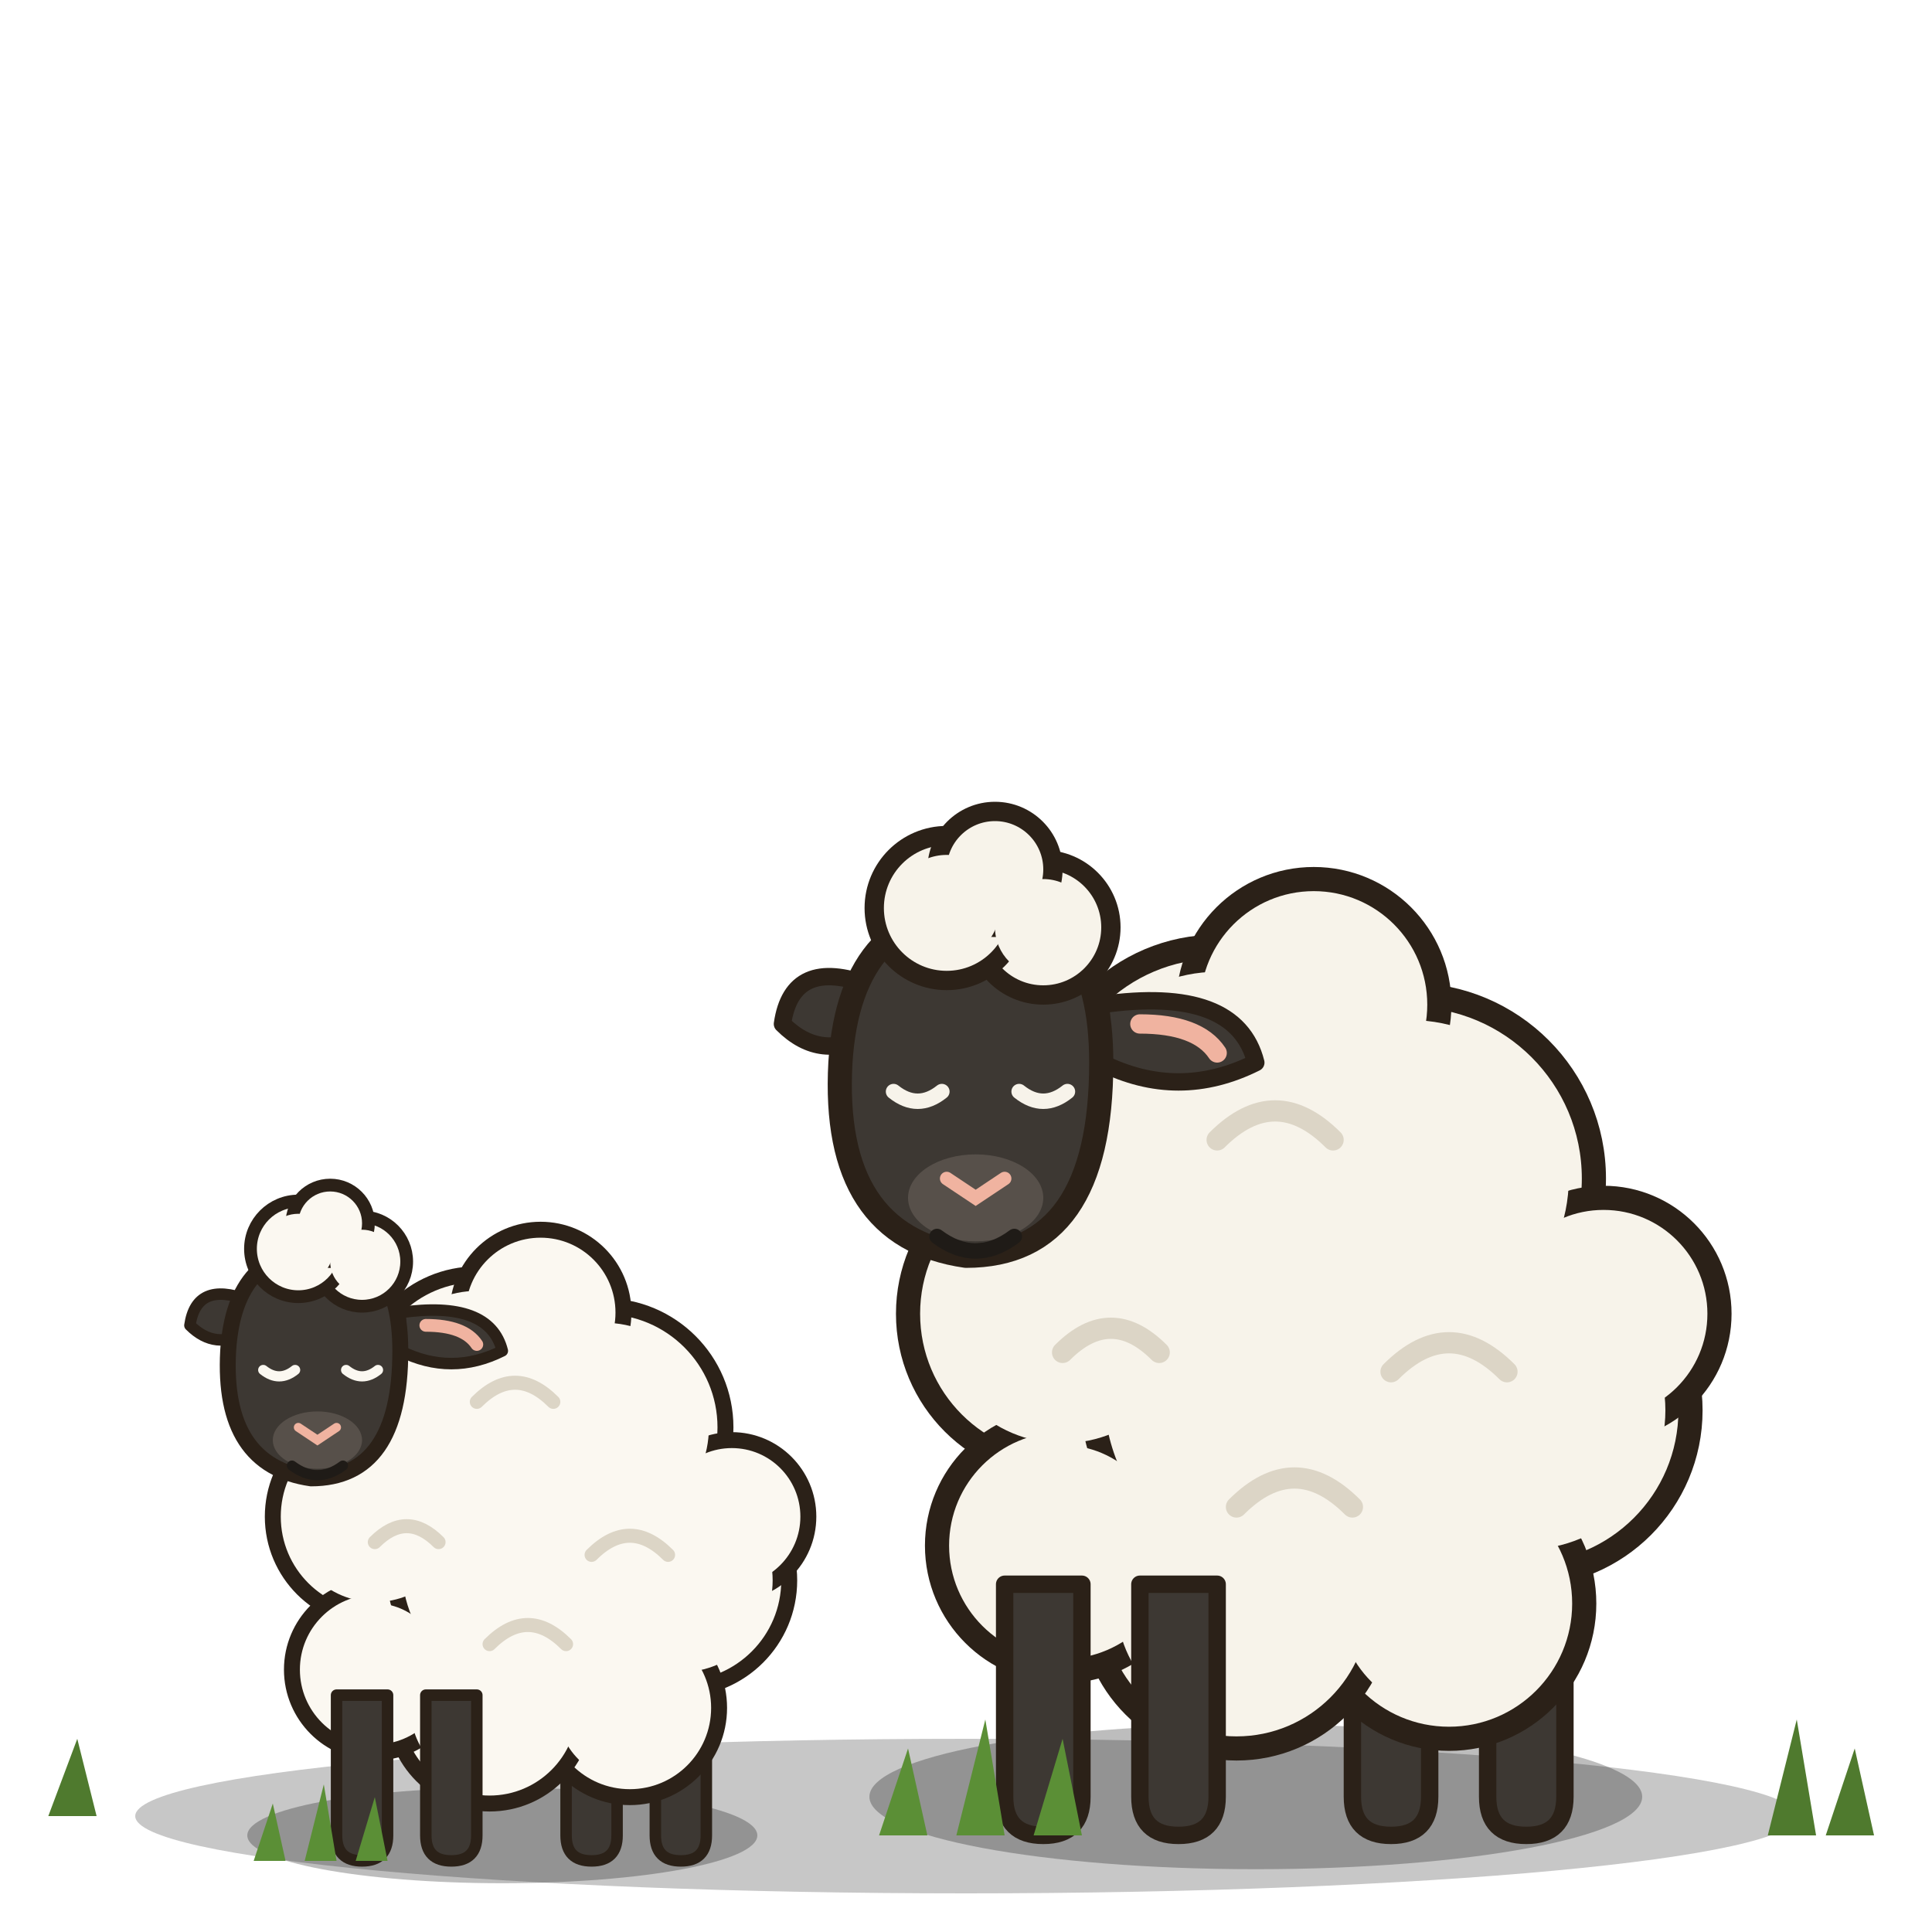
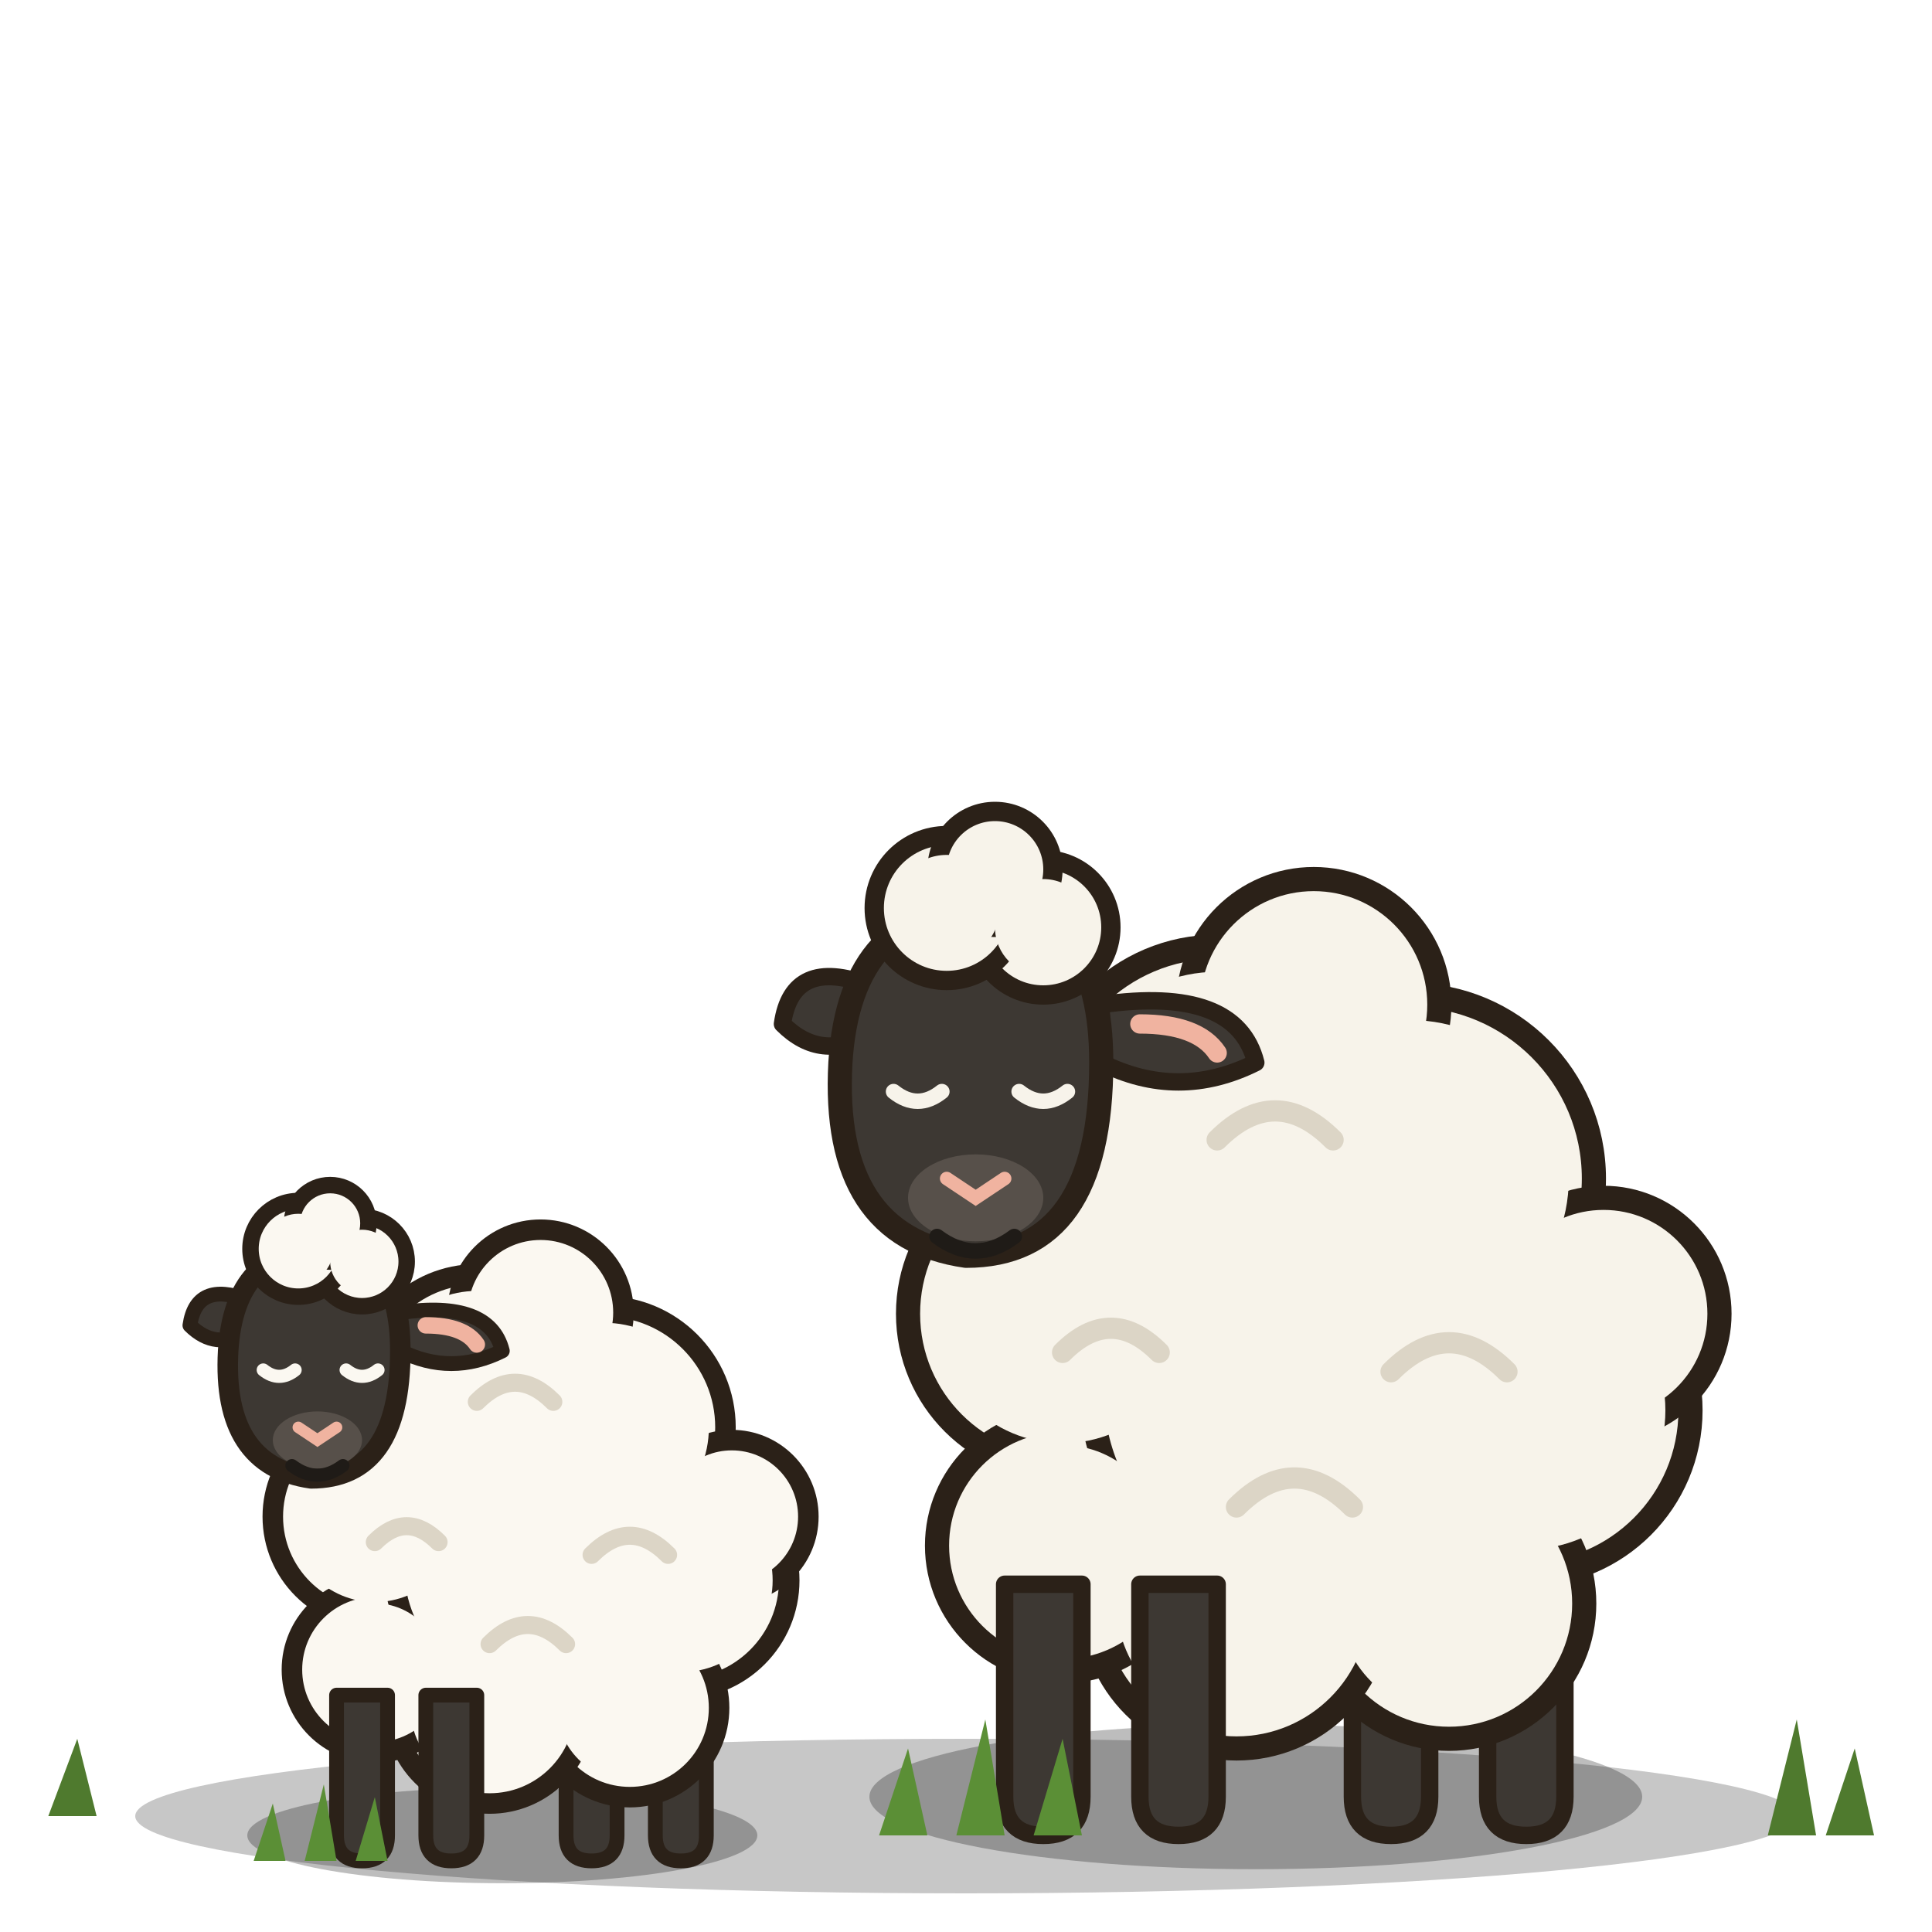
<svg xmlns="http://www.w3.org/2000/svg" width="200" height="200" viewBox="0 0 200 200">
  <defs>
-     <style>.o{stroke:#2b2118;stroke-width:2.5;stroke-linejoin:round;stroke-linecap:round}.i{stroke:#2b2118;stroke-width:1.8;stroke-linejoin:round;stroke-linecap:round}.p{transform-box:fill-box}.head{transform-origin:30% 95%;animation:gz 1.6s ease-in-out infinite}@keyframes gz{0%,100%{transform:translate(-6px,40px) rotate(20deg)}50%{transform:translate(-6px,42px) rotate(23deg)}}.jaw{transform-origin:50% 0;animation:ch .4s ease-in-out infinite alternate}@keyframes ch{to{transform:translateX(1.2px)}}.m2 .head{animation-delay:-0.9s}.m2 .jaw{animation-delay:-0.9s}</style>
+     <style>.o{stroke:#2b2118;stroke-width:2.5;stroke-linejoin:round;stroke-linecap:round}.i{stroke:#2b2118;stroke-width:1.8;stroke-linejoin:round;stroke-linecap:round}.p{transform-box:fill-box}.head{transform-origin:30% 95%;animation:gz 1.6s ease-in-out infinite}@keyframes gz{0%,100%{transform:translate(-6px,40px) rotate(20deg)}50%{transform:translate(-6px,42px) rotate(23deg)}}.jaw{transform-origin:50% 0;animation:ch .4s ease-in-out infinite alternate}@keyframes ch{to{transform:translateX(1.2px)}}.m2 .head{animation-delay:-0.9s}.m2 .jaw{animation-delay:-0.9s}/*strokefix 작게 줄인 식구(새끼)의 선을 .85배로 — 어미와 같은 결*/.m2 .o{stroke-width:3.22}.m2 .i{stroke-width:2.32}.m2 [stroke-width="1.4"]{stroke-width:1.80}.m2 [stroke-width="1.6"]{stroke-width:2.06}.m2 [stroke-width="2"]{stroke-width:2.58}.m2 [stroke-width="2.2"]{stroke-width:2.83}.m2 [stroke-width="2.5"]{stroke-width:3.22}</style>
  </defs>
  <g data-mirror="1" transform="translate(200,0) scale(-1,1)">
    <ellipse cx="100" cy="188" rx="86" ry="8" fill="#000" opacity=".22" />
    <g class="m1" transform="translate(70,186) scale(1) translate(-50,-186)">
      <ellipse cx="50" cy="186" rx="40" ry="7.5" fill="#000" opacity=".26" />
      <g class="p hl1">
        <path class="i" d="M18,160 h8 v26 q0,4 -4,4 q-4,0 -4,-4z" fill="#3d3833" />
      </g>
      <g class="p hl2">
        <path class="i" d="M32,162 h8 v24 q0,4 -4,4 q-4,0 -4,-4z" fill="#3d3833" />
      </g>
      <g class="up">
        <g class="p wool">
          <circle cx="22" cy="146" r="17" fill="#f7f3ea" stroke="#2b2118" stroke-width="2.5" />
          <circle cx="34" cy="122" r="19" fill="#f7f3ea" stroke="#2b2118" stroke-width="2.5" />
          <circle cx="54" cy="116" r="18" fill="#f7f3ea" stroke="#2b2118" stroke-width="2.5" />
          <circle cx="70" cy="136" r="16" fill="#f7f3ea" stroke="#2b2118" stroke-width="2.5" />
          <circle cx="30" cy="166" r="14" fill="#f7f3ea" stroke="#2b2118" stroke-width="2.5" />
          <circle cx="52" cy="166" r="15" fill="#f7f3ea" stroke="#2b2118" stroke-width="2.5" />
          <circle cx="70" cy="160" r="13" fill="#f7f3ea" stroke="#2b2118" stroke-width="2.5" />
          <circle cx="46" cy="144" r="21" fill="#f7f3ea" stroke="#2b2118" stroke-width="2.5" />
          <circle cx="14" cy="136" r="12" fill="#f7f3ea" stroke="#2b2118" stroke-width="2.5" />
          <circle cx="44" cy="104" r="13" fill="#f7f3ea" stroke="#2b2118" stroke-width="2.5" />
          <circle cx="22" cy="146" r="14.4" fill="#f7f3ea" />
          <circle cx="34" cy="122" r="16.4" fill="#f7f3ea" />
          <circle cx="54" cy="116" r="15.4" fill="#f7f3ea" />
          <circle cx="70" cy="136" r="13.4" fill="#f7f3ea" />
          <circle cx="30" cy="166" r="11.4" fill="#f7f3ea" />
          <circle cx="52" cy="166" r="12.4" fill="#f7f3ea" />
          <circle cx="70" cy="160" r="10.4" fill="#f7f3ea" />
          <circle cx="46" cy="144" r="18.4" fill="#f7f3ea" />
          <circle cx="14" cy="136" r="9.4" fill="#f7f3ea" />
          <circle cx="44" cy="104" r="10.4" fill="#f7f3ea" />
          <path d="M24,142 q6,-6 12,0 M42,118 q6,-6 12,0 M40,156 q6,-6 12,0 M60,140 q5,-5 10,0" fill="none" stroke="#dcd5c6" stroke-width="2.2" stroke-linecap="round" />
        </g>
      </g>
      <g class="p fl1">
        <path class="i" d="M54,164 h8 v22 q0,4 -4,4 q-4,0 -4,-4z" fill="#3d3833" />
      </g>
      <g class="p fl2">
        <path class="i" d="M68,164 h8 v22 q0,4 -4,4 q-4,0 -4,-4z" fill="#3d3833" />
      </g>
      <g class="p head">
        <g transform="translate(0,-6)">
          <g class="p earL">
            <path class="i" d="M66,110 q-14,-2 -16,6 q8,4 16,0z" fill="#3d3833" />
            <path d="M62,112 q-6,0 -8,3" stroke="#f0b3a0" stroke-width="2" fill="none" stroke-linecap="round" />
          </g>
          <g class="p earR">
            <path class="i" d="M90,108 q8,-3 9,4 q-4,4 -9,1z" fill="#3d3833" />
          </g>
          <path class="o" d="M66,116 q0,-16 12,-16 q14,0 15,16 q1,18 -13,20 q-14,0 -14,-20z" fill="#3d3833" />
          <ellipse cx="79" cy="130" rx="7" ry="4.5" fill="#57504a" />
          <path d="M76,128 l3,2 l3,-2" fill="none" stroke="#f0b3a0" stroke-width="1.4" stroke-linecap="round" />
          <g class="p jaw">
            <path d="M75,134 q4,3 8,0" fill="none" stroke="#1f1b17" stroke-width="1.6" stroke-linecap="round" />
          </g>
          <path d="M69.5,119 q2.5,2 5,0 M82.5,119 q2.5,2 5,0" fill="none" stroke="#f7f3ea" stroke-width="1.6" stroke-linecap="round" />
          <circle cx="72" cy="102" r="7" fill="#f7f3ea" stroke="#2b2118" stroke-width="2" />
          <circle cx="82" cy="100" r="7.5" fill="#f7f3ea" stroke="#2b2118" stroke-width="2" />
          <circle cx="77" cy="96" r="6" fill="#f7f3ea" stroke="#2b2118" stroke-width="2" />
          <circle cx="72" cy="102" r="5" fill="#f7f3ea" />
          <circle cx="82" cy="100" r="5.5" fill="#f7f3ea" />
          <circle cx="77" cy="96" r="4" fill="#f7f3ea" />
        </g>
      </g>
      <g fill="#5b8f36">
        <path d="M68,190 l2,-10 l3,10z M76,190 l2,-12 l3,12z M84,190 l2,-9 l3,9z" />
      </g>
    </g>
    <g class="m2" transform="translate(148,190) scale(0.66) translate(-50,-186)">
      <ellipse cx="50" cy="186" rx="40" ry="7.5" fill="#000" opacity=".26" />
      <g class="p hl1">
        <path class="i" d="M18,160 h8 v26 q0,4 -4,4 q-4,0 -4,-4z" fill="#3d3833" />
      </g>
      <g class="p hl2">
        <path class="i" d="M32,162 h8 v24 q0,4 -4,4 q-4,0 -4,-4z" fill="#3d3833" />
      </g>
      <g class="up">
        <g class="p wool">
          <circle cx="22" cy="146" r="17" fill="#fbf8f1" stroke="#2b2118" stroke-width="2.5" />
          <circle cx="34" cy="122" r="19" fill="#fbf8f1" stroke="#2b2118" stroke-width="2.5" />
          <circle cx="54" cy="116" r="18" fill="#fbf8f1" stroke="#2b2118" stroke-width="2.5" />
          <circle cx="70" cy="136" r="16" fill="#fbf8f1" stroke="#2b2118" stroke-width="2.5" />
          <circle cx="30" cy="166" r="14" fill="#fbf8f1" stroke="#2b2118" stroke-width="2.5" />
          <circle cx="52" cy="166" r="15" fill="#fbf8f1" stroke="#2b2118" stroke-width="2.5" />
          <circle cx="70" cy="160" r="13" fill="#fbf8f1" stroke="#2b2118" stroke-width="2.5" />
          <circle cx="46" cy="144" r="21" fill="#fbf8f1" stroke="#2b2118" stroke-width="2.5" />
          <circle cx="14" cy="136" r="12" fill="#fbf8f1" stroke="#2b2118" stroke-width="2.5" />
          <circle cx="44" cy="104" r="13" fill="#fbf8f1" stroke="#2b2118" stroke-width="2.5" />
          <circle cx="22" cy="146" r="14.4" fill="#fbf8f1" />
          <circle cx="34" cy="122" r="16.4" fill="#fbf8f1" />
          <circle cx="54" cy="116" r="15.4" fill="#fbf8f1" />
          <circle cx="70" cy="136" r="13.4" fill="#fbf8f1" />
          <circle cx="30" cy="166" r="11.4" fill="#fbf8f1" />
          <circle cx="52" cy="166" r="12.4" fill="#fbf8f1" />
          <circle cx="70" cy="160" r="10.4" fill="#fbf8f1" />
          <circle cx="46" cy="144" r="18.4" fill="#fbf8f1" />
          <circle cx="14" cy="136" r="9.4" fill="#fbf8f1" />
          <circle cx="44" cy="104" r="10.4" fill="#fbf8f1" />
          <path d="M24,142 q6,-6 12,0 M42,118 q6,-6 12,0 M40,156 q6,-6 12,0 M60,140 q5,-5 10,0" fill="none" stroke="#dcd5c6" stroke-width="2.2" stroke-linecap="round" />
        </g>
      </g>
      <g class="p fl1">
        <path class="i" d="M54,164 h8 v22 q0,4 -4,4 q-4,0 -4,-4z" fill="#3d3833" />
      </g>
      <g class="p fl2">
        <path class="i" d="M68,164 h8 v22 q0,4 -4,4 q-4,0 -4,-4z" fill="#3d3833" />
      </g>
      <g class="p head">
        <g transform="translate(0,-6)">
          <g class="p earL">
            <path class="i" d="M66,110 q-14,-2 -16,6 q8,4 16,0z" fill="#3d3833" />
            <path d="M62,112 q-6,0 -8,3" stroke="#f0b3a0" stroke-width="2" fill="none" stroke-linecap="round" />
          </g>
          <g class="p earR">
            <path class="i" d="M90,108 q8,-3 9,4 q-4,4 -9,1z" fill="#3d3833" />
          </g>
          <path class="o" d="M66,116 q0,-16 12,-16 q14,0 15,16 q1,18 -13,20 q-14,0 -14,-20z" fill="#3d3833" />
          <ellipse cx="79" cy="130" rx="7" ry="4.5" fill="#57504a" />
          <path d="M76,128 l3,2 l3,-2" fill="none" stroke="#f0b3a0" stroke-width="1.4" stroke-linecap="round" />
          <g class="p jaw">
            <path d="M75,134 q4,3 8,0" fill="none" stroke="#1f1b17" stroke-width="1.6" stroke-linecap="round" />
          </g>
          <path d="M69.5,119 q2.5,2 5,0 M82.5,119 q2.5,2 5,0" fill="none" stroke="#fbf8f1" stroke-width="1.6" stroke-linecap="round" />
          <circle cx="72" cy="102" r="7" fill="#fbf8f1" stroke="#2b2118" stroke-width="2" />
          <circle cx="82" cy="100" r="7.5" fill="#fbf8f1" stroke="#2b2118" stroke-width="2" />
          <circle cx="77" cy="96" r="6" fill="#fbf8f1" stroke="#2b2118" stroke-width="2" />
          <circle cx="72" cy="102" r="5" fill="#fbf8f1" />
          <circle cx="82" cy="100" r="5.5" fill="#fbf8f1" />
          <circle cx="77" cy="96" r="4" fill="#fbf8f1" />
        </g>
      </g>
      <g fill="#5b8f36">
        <path d="M68,190 l2,-10 l3,10z M76,190 l2,-12 l3,12z M84,190 l2,-9 l3,9z" />
      </g>
    </g>
    <g fill="#4f7a2e">
      <path d="M6,190 l2,-9 l3,9z M12,190 l2,-12 l3,12z M190,188 l2,-8 l3,8z" />
    </g>
  </g>
</svg>
